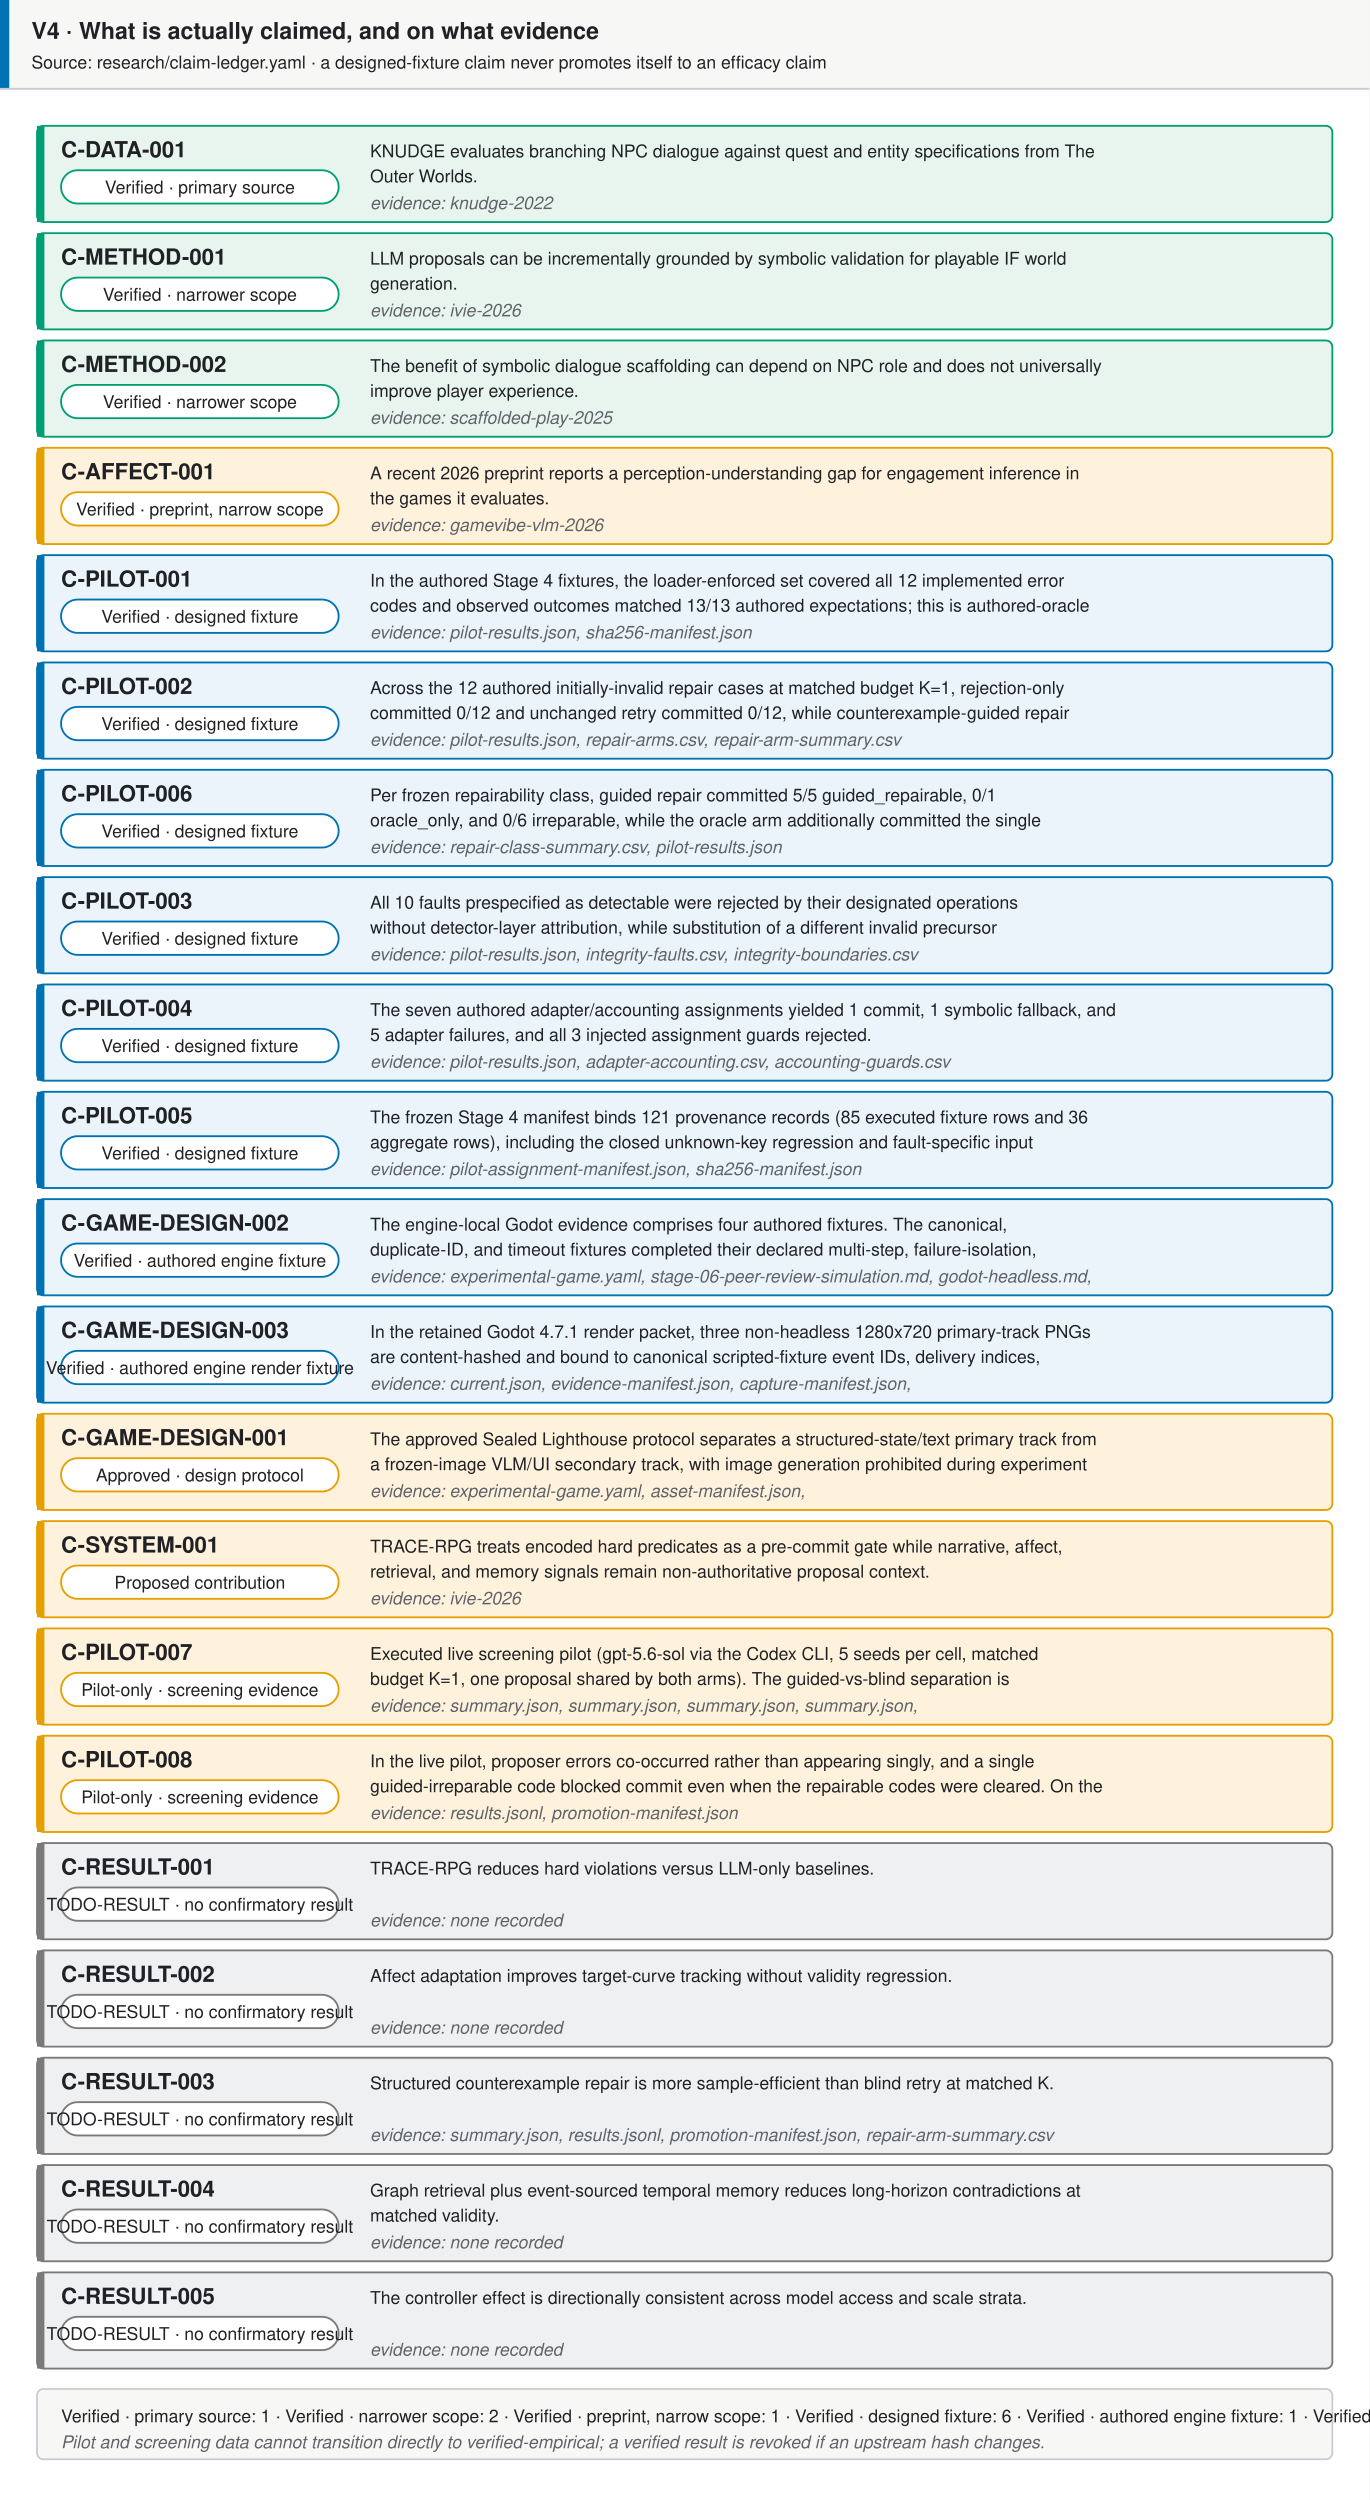
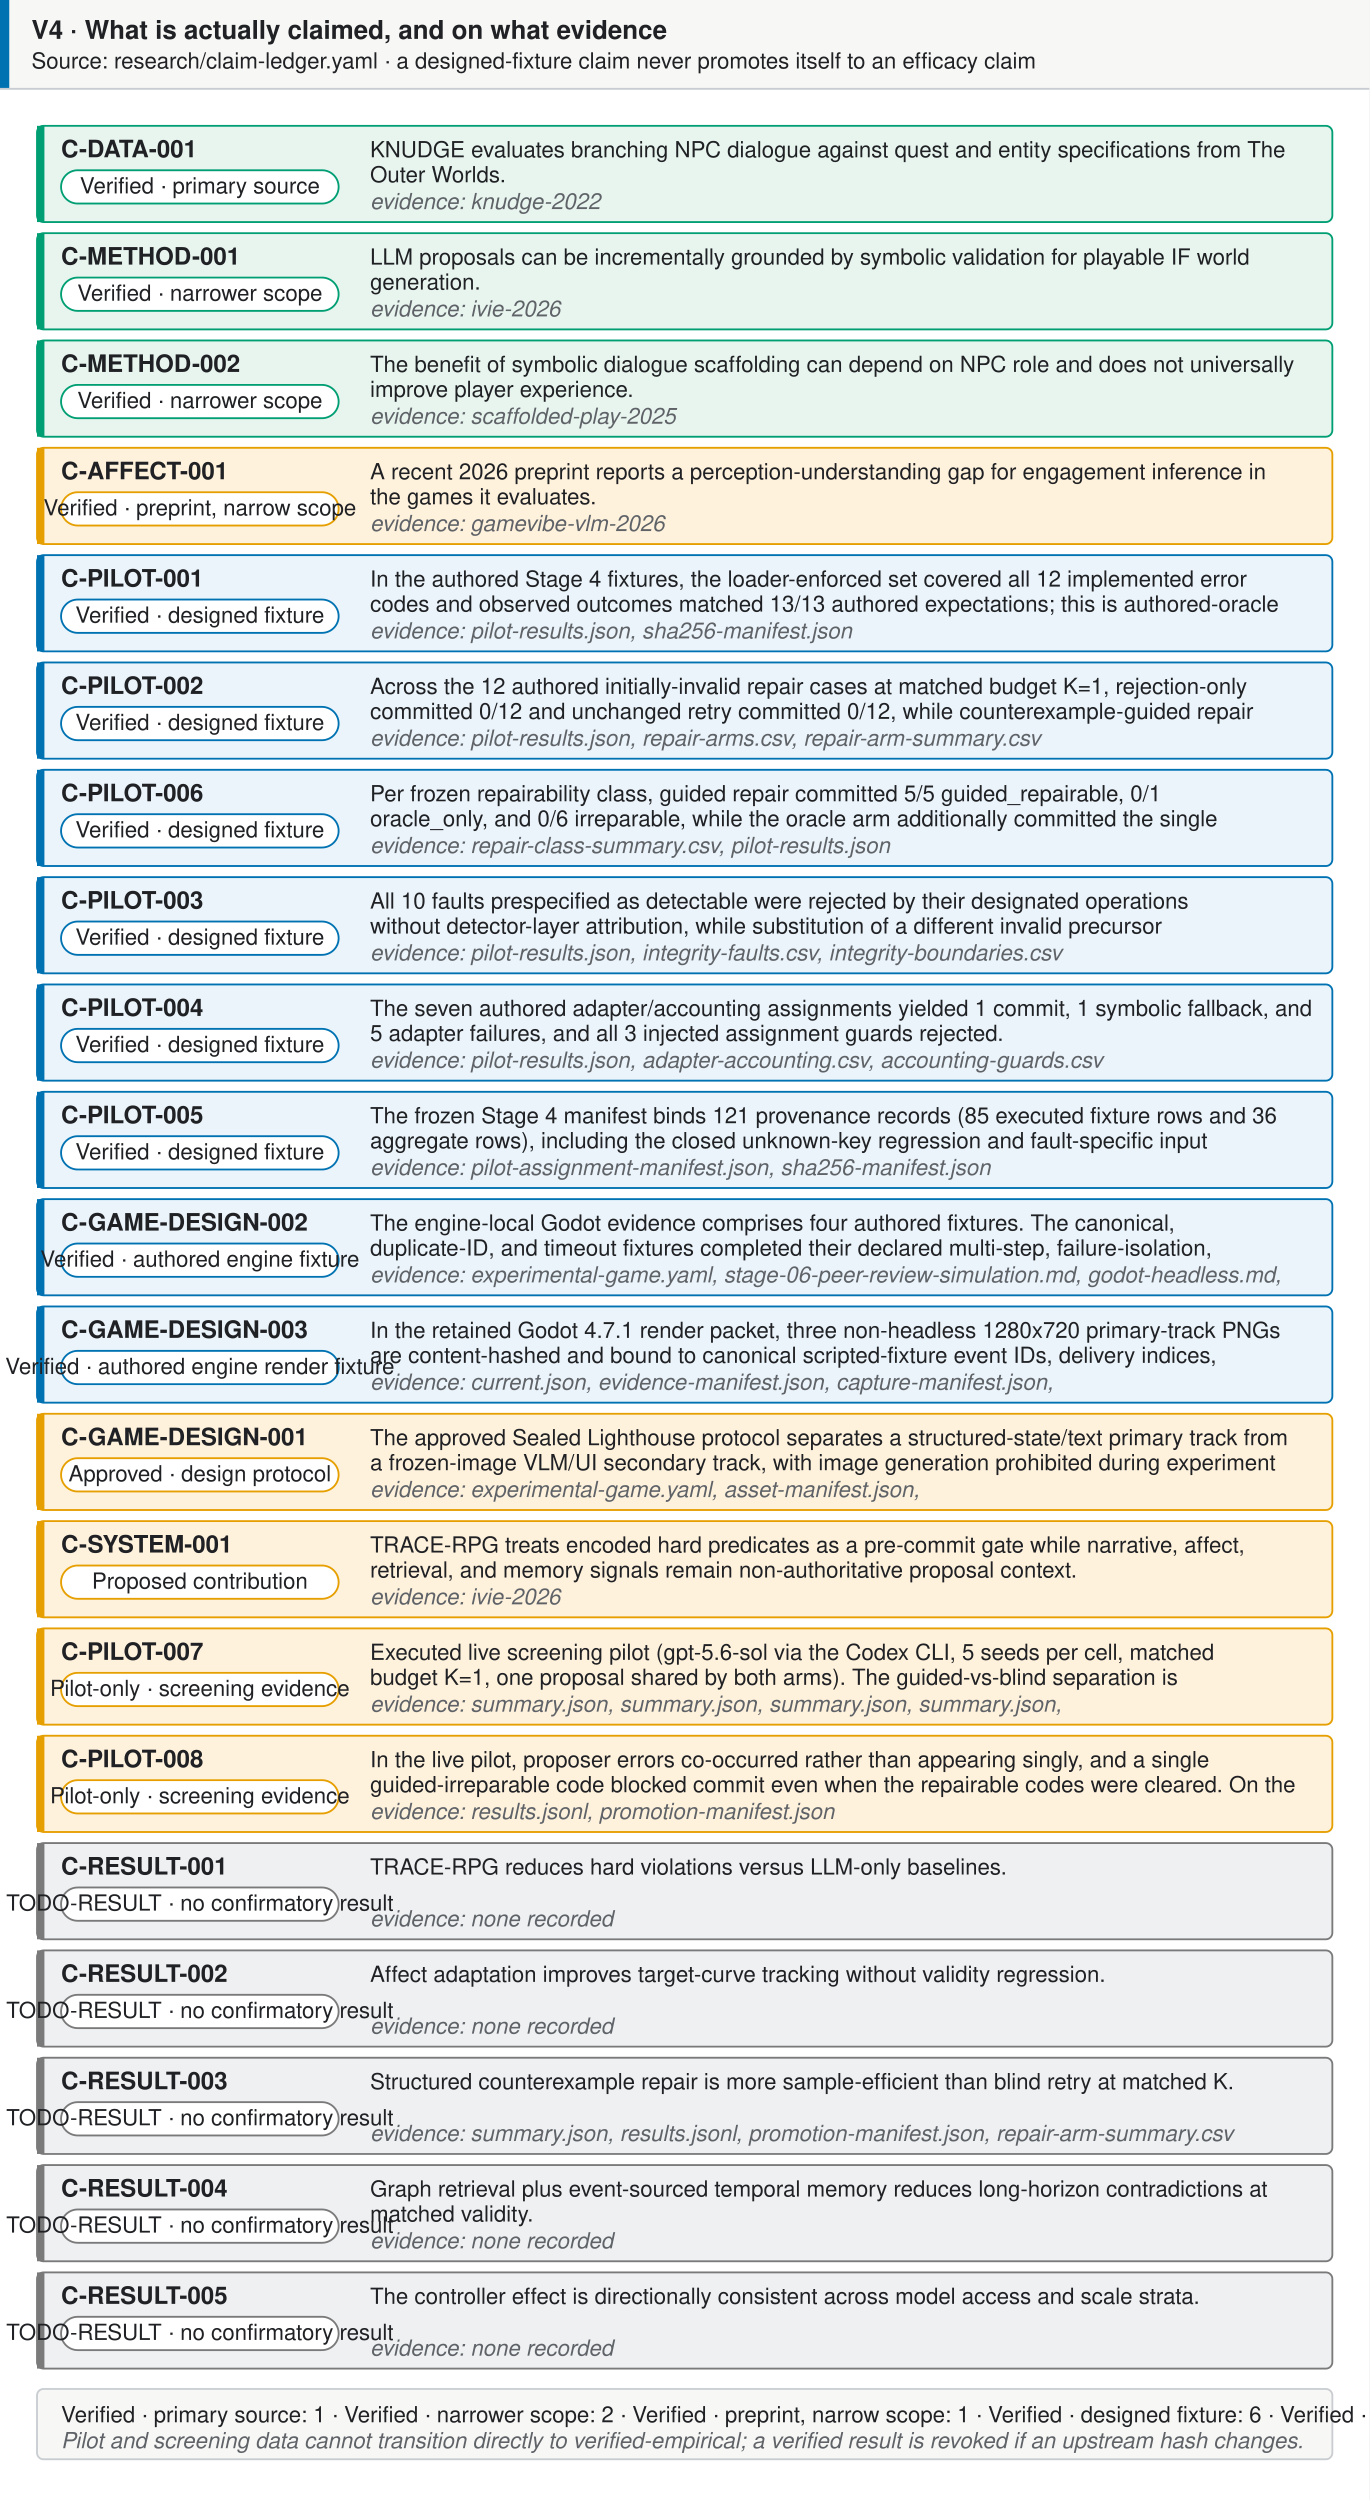
<svg xmlns="http://www.w3.org/2000/svg" width="1480" height="2702" viewBox="0 0 1480 2702" role="img" aria-labelledby="svg-title svg-desc">
  <defs>
    <marker id="arrow-blue" markerWidth="10" markerHeight="10" refX="8" refY="3" orient="auto" markerUnits="strokeWidth">
      <path d="M0,0 L0,6 L9,3 z" fill="#0072B2" />
    </marker>
    <marker id="arrow-orange" markerWidth="10" markerHeight="10" refX="8" refY="3" orient="auto" markerUnits="strokeWidth">
      <path d="M0,0 L0,6 L9,3 z" fill="#E69F00" />
    </marker>
    <marker id="arrow-green" markerWidth="10" markerHeight="10" refX="8" refY="3" orient="auto" markerUnits="strokeWidth">
      <path d="M0,0 L0,6 L9,3 z" fill="#009E73" />
    </marker>
    <marker id="arrow-gray" markerWidth="10" markerHeight="10" refX="8" refY="3" orient="auto" markerUnits="strokeWidth">
      <path d="M0,0 L0,6 L9,3 z" fill="#7A7A7A" />
    </marker>
    <style>
      text { font-family: Helvetica, Arial, sans-serif; fill: #202124; }
-       .section { font-size: 25px; font-weight: 700; }
-       .box-title { font-size: 24px; font-weight: 700; }
-       .body { font-size: 21px; font-weight: 400; }
-       .small { font-size: 19px; font-weight: 400; }
-       .note { font-size: 19px; font-style: italic; fill: #5F6368; }
-       .arrow-label { font-size: 19px; font-weight: 700; }
+       .section { font-size: 28px; font-weight: 700; }
+       .box-title { font-size: 26px; font-weight: 700; }
+       .body { font-size: 25px; font-weight: 400; }
+       .small { font-size: 24px; font-weight: 400; }
+       .note { font-size: 24px; font-style: italic; fill: #5F6368; }
+       .arrow-label { font-size: 24px; font-weight: 700; }
    </style>
  </defs>
  <rect x="0" y="0" width="1480" height="2702" fill="#FFFFFF" />
  <rect x="0" y="0" width="1480" height="96" rx="0" fill="#F7F7F5" stroke="#C9CDD1" stroke-width="0" />
  <rect x="0" y="0" width="10" height="96" fill="#0072B2" />
  <text x="34" y="42" class="section" text-anchor="start">V4 · What is actually claimed, and on what evidence</text>
  <text x="34" y="74" class="small" text-anchor="start" fill="#5F6368">Source: research/claim-ledger.yaml   ·   a designed-fixture claim never promotes itself to an efficacy claim</text>
-   <line x1="0" y1="96" x2="1480" y2="96" stroke="#C9CDD1" stroke-width="2" fill="none" />
+   <line class="connector" x1="0" y1="96" x2="1480" y2="96" stroke="#C9CDD1" stroke-width="2" fill="none" />
  <rect x="40" y="136" width="1400" height="104" rx="7" fill="#E8F5EF" stroke="#009E73" stroke-width="2" />
  <rect x="40" y="136" width="8" height="104" fill="#009E73" />
  <text x="66" y="170" class="box-title" text-anchor="start">C-DATA-001</text>
  <rect x="66" y="184" width="300" height="36" rx="18" fill="#FFFFFF" stroke="#009E73" stroke-width="2" />
  <text x="216" y="209" class="small" text-anchor="middle">Verified · primary source</text>
  <text x="400" y="170" class="small" text-anchor="start">KNUDGE evaluates branching NPC dialogue against quest and entity specifications from The</text>
  <text x="400" y="197" class="small" text-anchor="start">Outer Worlds.</text>
  <text x="400" y="226" class="note" text-anchor="start">evidence: knudge-2022</text>
  <rect x="40" y="252" width="1400" height="104" rx="7" fill="#E8F5EF" stroke="#009E73" stroke-width="2" />
  <rect x="40" y="252" width="8" height="104" fill="#009E73" />
  <text x="66" y="286" class="box-title" text-anchor="start">C-METHOD-001</text>
  <rect x="66" y="300" width="300" height="36" rx="18" fill="#FFFFFF" stroke="#009E73" stroke-width="2" />
  <text x="216" y="325" class="small" text-anchor="middle">Verified · narrower scope</text>
  <text x="400" y="286" class="small" text-anchor="start">LLM proposals can be incrementally grounded by symbolic validation for playable IF world</text>
  <text x="400" y="313" class="small" text-anchor="start">generation.</text>
  <text x="400" y="342" class="note" text-anchor="start">evidence: ivie-2026</text>
  <rect x="40" y="368" width="1400" height="104" rx="7" fill="#E8F5EF" stroke="#009E73" stroke-width="2" />
  <rect x="40" y="368" width="8" height="104" fill="#009E73" />
  <text x="66" y="402" class="box-title" text-anchor="start">C-METHOD-002</text>
  <rect x="66" y="416" width="300" height="36" rx="18" fill="#FFFFFF" stroke="#009E73" stroke-width="2" />
  <text x="216" y="441" class="small" text-anchor="middle">Verified · narrower scope</text>
  <text x="400" y="402" class="small" text-anchor="start">The benefit of symbolic dialogue scaffolding can depend on NPC role and does not universally</text>
  <text x="400" y="429" class="small" text-anchor="start">improve player experience.</text>
  <text x="400" y="458" class="note" text-anchor="start">evidence: scaffolded-play-2025</text>
  <rect x="40" y="484" width="1400" height="104" rx="7" fill="#FFF2DD" stroke="#E69F00" stroke-width="2" />
  <rect x="40" y="484" width="8" height="104" fill="#E69F00" />
  <text x="66" y="518" class="box-title" text-anchor="start">C-AFFECT-001</text>
  <rect x="66" y="532" width="300" height="36" rx="18" fill="#FFFFFF" stroke="#E69F00" stroke-width="2" />
  <text x="216" y="557" class="small" text-anchor="middle">Verified · preprint, narrow scope</text>
  <text x="400" y="518" class="small" text-anchor="start">A recent 2026 preprint reports a perception-understanding gap for engagement inference in</text>
  <text x="400" y="545" class="small" text-anchor="start">the games it evaluates.</text>
  <text x="400" y="574" class="note" text-anchor="start">evidence: gamevibe-vlm-2026</text>
  <rect x="40" y="600" width="1400" height="104" rx="7" fill="#EAF4FA" stroke="#0072B2" stroke-width="2" />
  <rect x="40" y="600" width="8" height="104" fill="#0072B2" />
  <text x="66" y="634" class="box-title" text-anchor="start">C-PILOT-001</text>
  <rect x="66" y="648" width="300" height="36" rx="18" fill="#FFFFFF" stroke="#0072B2" stroke-width="2" />
  <text x="216" y="673" class="small" text-anchor="middle">Verified · designed fixture</text>
  <text x="400" y="634" class="small" text-anchor="start">In the authored Stage 4 fixtures, the loader-enforced set covered all 12 implemented error</text>
  <text x="400" y="661" class="small" text-anchor="start">codes and observed outcomes matched 13/13 authored expectations; this is authored-oracle</text>
  <text x="400" y="690" class="note" text-anchor="start">evidence: pilot-results.json, sha256-manifest.json</text>
  <rect x="40" y="716" width="1400" height="104" rx="7" fill="#EAF4FA" stroke="#0072B2" stroke-width="2" />
  <rect x="40" y="716" width="8" height="104" fill="#0072B2" />
  <text x="66" y="750" class="box-title" text-anchor="start">C-PILOT-002</text>
  <rect x="66" y="764" width="300" height="36" rx="18" fill="#FFFFFF" stroke="#0072B2" stroke-width="2" />
  <text x="216" y="789" class="small" text-anchor="middle">Verified · designed fixture</text>
  <text x="400" y="750" class="small" text-anchor="start">Across the 12 authored initially-invalid repair cases at matched budget K=1, rejection-only</text>
  <text x="400" y="777" class="small" text-anchor="start">committed 0/12 and unchanged retry committed 0/12, while counterexample-guided repair</text>
  <text x="400" y="806" class="note" text-anchor="start">evidence: pilot-results.json, repair-arms.csv, repair-arm-summary.csv</text>
  <rect x="40" y="832" width="1400" height="104" rx="7" fill="#EAF4FA" stroke="#0072B2" stroke-width="2" />
  <rect x="40" y="832" width="8" height="104" fill="#0072B2" />
  <text x="66" y="866" class="box-title" text-anchor="start">C-PILOT-006</text>
  <rect x="66" y="880" width="300" height="36" rx="18" fill="#FFFFFF" stroke="#0072B2" stroke-width="2" />
  <text x="216" y="905" class="small" text-anchor="middle">Verified · designed fixture</text>
  <text x="400" y="866" class="small" text-anchor="start">Per frozen repairability class, guided repair committed 5/5 guided_repairable, 0/1</text>
  <text x="400" y="893" class="small" text-anchor="start">oracle_only, and 0/6 irreparable, while the oracle arm additionally committed the single</text>
  <text x="400" y="922" class="note" text-anchor="start">evidence: repair-class-summary.csv, pilot-results.json</text>
  <rect x="40" y="948" width="1400" height="104" rx="7" fill="#EAF4FA" stroke="#0072B2" stroke-width="2" />
  <rect x="40" y="948" width="8" height="104" fill="#0072B2" />
  <text x="66" y="982" class="box-title" text-anchor="start">C-PILOT-003</text>
  <rect x="66" y="996" width="300" height="36" rx="18" fill="#FFFFFF" stroke="#0072B2" stroke-width="2" />
  <text x="216" y="1021" class="small" text-anchor="middle">Verified · designed fixture</text>
  <text x="400" y="982" class="small" text-anchor="start">All 10 faults prespecified as detectable were rejected by their designated operations</text>
  <text x="400" y="1009" class="small" text-anchor="start">without detector-layer attribution, while substitution of a different invalid precursor</text>
  <text x="400" y="1038" class="note" text-anchor="start">evidence: pilot-results.json, integrity-faults.csv, integrity-boundaries.csv</text>
  <rect x="40" y="1064" width="1400" height="104" rx="7" fill="#EAF4FA" stroke="#0072B2" stroke-width="2" />
  <rect x="40" y="1064" width="8" height="104" fill="#0072B2" />
  <text x="66" y="1098" class="box-title" text-anchor="start">C-PILOT-004</text>
  <rect x="66" y="1112" width="300" height="36" rx="18" fill="#FFFFFF" stroke="#0072B2" stroke-width="2" />
  <text x="216" y="1137" class="small" text-anchor="middle">Verified · designed fixture</text>
  <text x="400" y="1098" class="small" text-anchor="start">The seven authored adapter/accounting assignments yielded 1 commit, 1 symbolic fallback, and</text>
  <text x="400" y="1125" class="small" text-anchor="start">5 adapter failures, and all 3 injected assignment guards rejected.</text>
  <text x="400" y="1154" class="note" text-anchor="start">evidence: pilot-results.json, adapter-accounting.csv, accounting-guards.csv</text>
  <rect x="40" y="1180" width="1400" height="104" rx="7" fill="#EAF4FA" stroke="#0072B2" stroke-width="2" />
  <rect x="40" y="1180" width="8" height="104" fill="#0072B2" />
  <text x="66" y="1214" class="box-title" text-anchor="start">C-PILOT-005</text>
  <rect x="66" y="1228" width="300" height="36" rx="18" fill="#FFFFFF" stroke="#0072B2" stroke-width="2" />
  <text x="216" y="1253" class="small" text-anchor="middle">Verified · designed fixture</text>
  <text x="400" y="1214" class="small" text-anchor="start">The frozen Stage 4 manifest binds 121 provenance records (85 executed fixture rows and 36</text>
  <text x="400" y="1241" class="small" text-anchor="start">aggregate rows), including the closed unknown-key regression and fault-specific input</text>
  <text x="400" y="1270" class="note" text-anchor="start">evidence: pilot-assignment-manifest.json, sha256-manifest.json</text>
  <rect x="40" y="1296" width="1400" height="104" rx="7" fill="#EAF4FA" stroke="#0072B2" stroke-width="2" />
  <rect x="40" y="1296" width="8" height="104" fill="#0072B2" />
  <text x="66" y="1330" class="box-title" text-anchor="start">C-GAME-DESIGN-002</text>
  <rect x="66" y="1344" width="300" height="36" rx="18" fill="#FFFFFF" stroke="#0072B2" stroke-width="2" />
  <text x="216" y="1369" class="small" text-anchor="middle">Verified · authored engine fixture</text>
  <text x="400" y="1330" class="small" text-anchor="start">The engine-local Godot evidence comprises four authored fixtures. The canonical,</text>
  <text x="400" y="1357" class="small" text-anchor="start">duplicate-ID, and timeout fixtures completed their declared multi-step, failure-isolation,</text>
  <text x="400" y="1386" class="note" text-anchor="start">evidence: experimental-game.yaml, stage-06-peer-review-simulation.md, godot-headless.md,</text>
  <rect x="40" y="1412" width="1400" height="104" rx="7" fill="#EAF4FA" stroke="#0072B2" stroke-width="2" />
  <rect x="40" y="1412" width="8" height="104" fill="#0072B2" />
  <text x="66" y="1446" class="box-title" text-anchor="start">C-GAME-DESIGN-003</text>
  <rect x="66" y="1460" width="300" height="36" rx="18" fill="#FFFFFF" stroke="#0072B2" stroke-width="2" />
  <text x="216" y="1485" class="small" text-anchor="middle">Verified · authored engine render fixture</text>
  <text x="400" y="1446" class="small" text-anchor="start">In the retained Godot 4.7.1 render packet, three non-headless 1280x720 primary-track PNGs</text>
  <text x="400" y="1473" class="small" text-anchor="start">are content-hashed and bound to canonical scripted-fixture event IDs, delivery indices,</text>
  <text x="400" y="1502" class="note" text-anchor="start">evidence: current.json, evidence-manifest.json, capture-manifest.json,</text>
  <rect x="40" y="1528" width="1400" height="104" rx="7" fill="#FFF2DD" stroke="#E69F00" stroke-width="2" />
  <rect x="40" y="1528" width="8" height="104" fill="#E69F00" />
  <text x="66" y="1562" class="box-title" text-anchor="start">C-GAME-DESIGN-001</text>
  <rect x="66" y="1576" width="300" height="36" rx="18" fill="#FFFFFF" stroke="#E69F00" stroke-width="2" />
  <text x="216" y="1601" class="small" text-anchor="middle">Approved · design protocol</text>
  <text x="400" y="1562" class="small" text-anchor="start">The approved Sealed Lighthouse protocol separates a structured-state/text primary track from</text>
  <text x="400" y="1589" class="small" text-anchor="start">a frozen-image VLM/UI secondary track, with image generation prohibited during experiment</text>
  <text x="400" y="1618" class="note" text-anchor="start">evidence: experimental-game.yaml, asset-manifest.json,</text>
  <rect x="40" y="1644" width="1400" height="104" rx="7" fill="#FFF2DD" stroke="#E69F00" stroke-width="2" />
  <rect x="40" y="1644" width="8" height="104" fill="#E69F00" />
  <text x="66" y="1678" class="box-title" text-anchor="start">C-SYSTEM-001</text>
  <rect x="66" y="1692" width="300" height="36" rx="18" fill="#FFFFFF" stroke="#E69F00" stroke-width="2" />
  <text x="216" y="1717" class="small" text-anchor="middle">Proposed contribution</text>
  <text x="400" y="1678" class="small" text-anchor="start">TRACE-RPG treats encoded hard predicates as a pre-commit gate while narrative, affect,</text>
  <text x="400" y="1705" class="small" text-anchor="start">retrieval, and memory signals remain non-authoritative proposal context.</text>
  <text x="400" y="1734" class="note" text-anchor="start">evidence: ivie-2026</text>
  <rect x="40" y="1760" width="1400" height="104" rx="7" fill="#FFF2DD" stroke="#E69F00" stroke-width="2" />
  <rect x="40" y="1760" width="8" height="104" fill="#E69F00" />
  <text x="66" y="1794" class="box-title" text-anchor="start">C-PILOT-007</text>
  <rect x="66" y="1808" width="300" height="36" rx="18" fill="#FFFFFF" stroke="#E69F00" stroke-width="2" />
  <text x="216" y="1833" class="small" text-anchor="middle">Pilot-only · screening evidence</text>
  <text x="400" y="1794" class="small" text-anchor="start">Executed live screening pilot (gpt-5.6-sol via the Codex CLI, 5 seeds per cell, matched</text>
  <text x="400" y="1821" class="small" text-anchor="start">budget K=1, one proposal shared by both arms). The guided-vs-blind separation is</text>
  <text x="400" y="1850" class="note" text-anchor="start">evidence: summary.json, summary.json, summary.json, summary.json,</text>
  <rect x="40" y="1876" width="1400" height="104" rx="7" fill="#FFF2DD" stroke="#E69F00" stroke-width="2" />
  <rect x="40" y="1876" width="8" height="104" fill="#E69F00" />
  <text x="66" y="1910" class="box-title" text-anchor="start">C-PILOT-008</text>
  <rect x="66" y="1924" width="300" height="36" rx="18" fill="#FFFFFF" stroke="#E69F00" stroke-width="2" />
  <text x="216" y="1949" class="small" text-anchor="middle">Pilot-only · screening evidence</text>
  <text x="400" y="1910" class="small" text-anchor="start">In the live pilot, proposer errors co-occurred rather than appearing singly, and a single</text>
  <text x="400" y="1937" class="small" text-anchor="start">guided-irreparable code blocked commit even when the repairable codes were cleared. On the</text>
  <text x="400" y="1966" class="note" text-anchor="start">evidence: results.jsonl, promotion-manifest.json</text>
  <rect x="40" y="1992" width="1400" height="104" rx="7" fill="#EEF0F2" stroke="#7A7A7A" stroke-width="2" />
  <rect x="40" y="1992" width="8" height="104" fill="#7A7A7A" />
  <text x="66" y="2026" class="box-title" text-anchor="start">C-RESULT-001</text>
  <rect x="66" y="2040" width="300" height="36" rx="18" fill="#FFFFFF" stroke="#7A7A7A" stroke-width="2" />
  <text x="216" y="2065" class="small" text-anchor="middle">TODO-RESULT · no confirmatory result</text>
  <text x="400" y="2026" class="small" text-anchor="start">TRACE-RPG reduces hard violations versus LLM-only baselines.</text>
  <text x="400" y="2082" class="note" text-anchor="start">evidence: none recorded</text>
  <rect x="40" y="2108" width="1400" height="104" rx="7" fill="#EEF0F2" stroke="#7A7A7A" stroke-width="2" />
  <rect x="40" y="2108" width="8" height="104" fill="#7A7A7A" />
  <text x="66" y="2142" class="box-title" text-anchor="start">C-RESULT-002</text>
  <rect x="66" y="2156" width="300" height="36" rx="18" fill="#FFFFFF" stroke="#7A7A7A" stroke-width="2" />
  <text x="216" y="2181" class="small" text-anchor="middle">TODO-RESULT · no confirmatory result</text>
  <text x="400" y="2142" class="small" text-anchor="start">Affect adaptation improves target-curve tracking without validity regression.</text>
  <text x="400" y="2198" class="note" text-anchor="start">evidence: none recorded</text>
  <rect x="40" y="2224" width="1400" height="104" rx="7" fill="#EEF0F2" stroke="#7A7A7A" stroke-width="2" />
  <rect x="40" y="2224" width="8" height="104" fill="#7A7A7A" />
  <text x="66" y="2258" class="box-title" text-anchor="start">C-RESULT-003</text>
  <rect x="66" y="2272" width="300" height="36" rx="18" fill="#FFFFFF" stroke="#7A7A7A" stroke-width="2" />
  <text x="216" y="2297" class="small" text-anchor="middle">TODO-RESULT · no confirmatory result</text>
  <text x="400" y="2258" class="small" text-anchor="start">Structured counterexample repair is more sample-efficient than blind retry at matched K.</text>
  <text x="400" y="2314" class="note" text-anchor="start">evidence: summary.json, results.jsonl, promotion-manifest.json, repair-arm-summary.csv</text>
  <rect x="40" y="2340" width="1400" height="104" rx="7" fill="#EEF0F2" stroke="#7A7A7A" stroke-width="2" />
  <rect x="40" y="2340" width="8" height="104" fill="#7A7A7A" />
  <text x="66" y="2374" class="box-title" text-anchor="start">C-RESULT-004</text>
  <rect x="66" y="2388" width="300" height="36" rx="18" fill="#FFFFFF" stroke="#7A7A7A" stroke-width="2" />
  <text x="216" y="2413" class="small" text-anchor="middle">TODO-RESULT · no confirmatory result</text>
  <text x="400" y="2374" class="small" text-anchor="start">Graph retrieval plus event-sourced temporal memory reduces long-horizon contradictions at</text>
  <text x="400" y="2401" class="small" text-anchor="start">matched validity.</text>
  <text x="400" y="2430" class="note" text-anchor="start">evidence: none recorded</text>
  <rect x="40" y="2456" width="1400" height="104" rx="7" fill="#EEF0F2" stroke="#7A7A7A" stroke-width="2" />
  <rect x="40" y="2456" width="8" height="104" fill="#7A7A7A" />
  <text x="66" y="2490" class="box-title" text-anchor="start">C-RESULT-005</text>
  <rect x="66" y="2504" width="300" height="36" rx="18" fill="#FFFFFF" stroke="#7A7A7A" stroke-width="2" />
  <text x="216" y="2529" class="small" text-anchor="middle">TODO-RESULT · no confirmatory result</text>
  <text x="400" y="2490" class="small" text-anchor="start">The controller effect is directionally consistent across model access and scale strata.</text>
  <text x="400" y="2546" class="note" text-anchor="start">evidence: none recorded</text>
  <rect x="40" y="2582" width="1400" height="76" rx="7" fill="#F7F7F5" stroke="#C9CDD1" stroke-width="2" />
  <text x="66" y="2618" class="small" text-anchor="start">Verified · primary source: 1   ·   Verified · narrower scope: 2   ·   Verified · preprint, narrow scope: 1   ·   Verified · designed fixture: 6   ·   Verified · authored engine fixture: 1   ·   Verified · authored engine render fixture: 1   ·   Approved · design protocol: 1   ·   Proposed contribution: 1   ·   Pilot-only · screening evidence: 2   ·   TODO-RESULT · no confirmatory result: 5</text>
  <text x="66" y="2646" class="note" text-anchor="start">Pilot and screening data cannot transition directly to verified-empirical; a verified result is revoked if an upstream hash changes.</text>
</svg>
